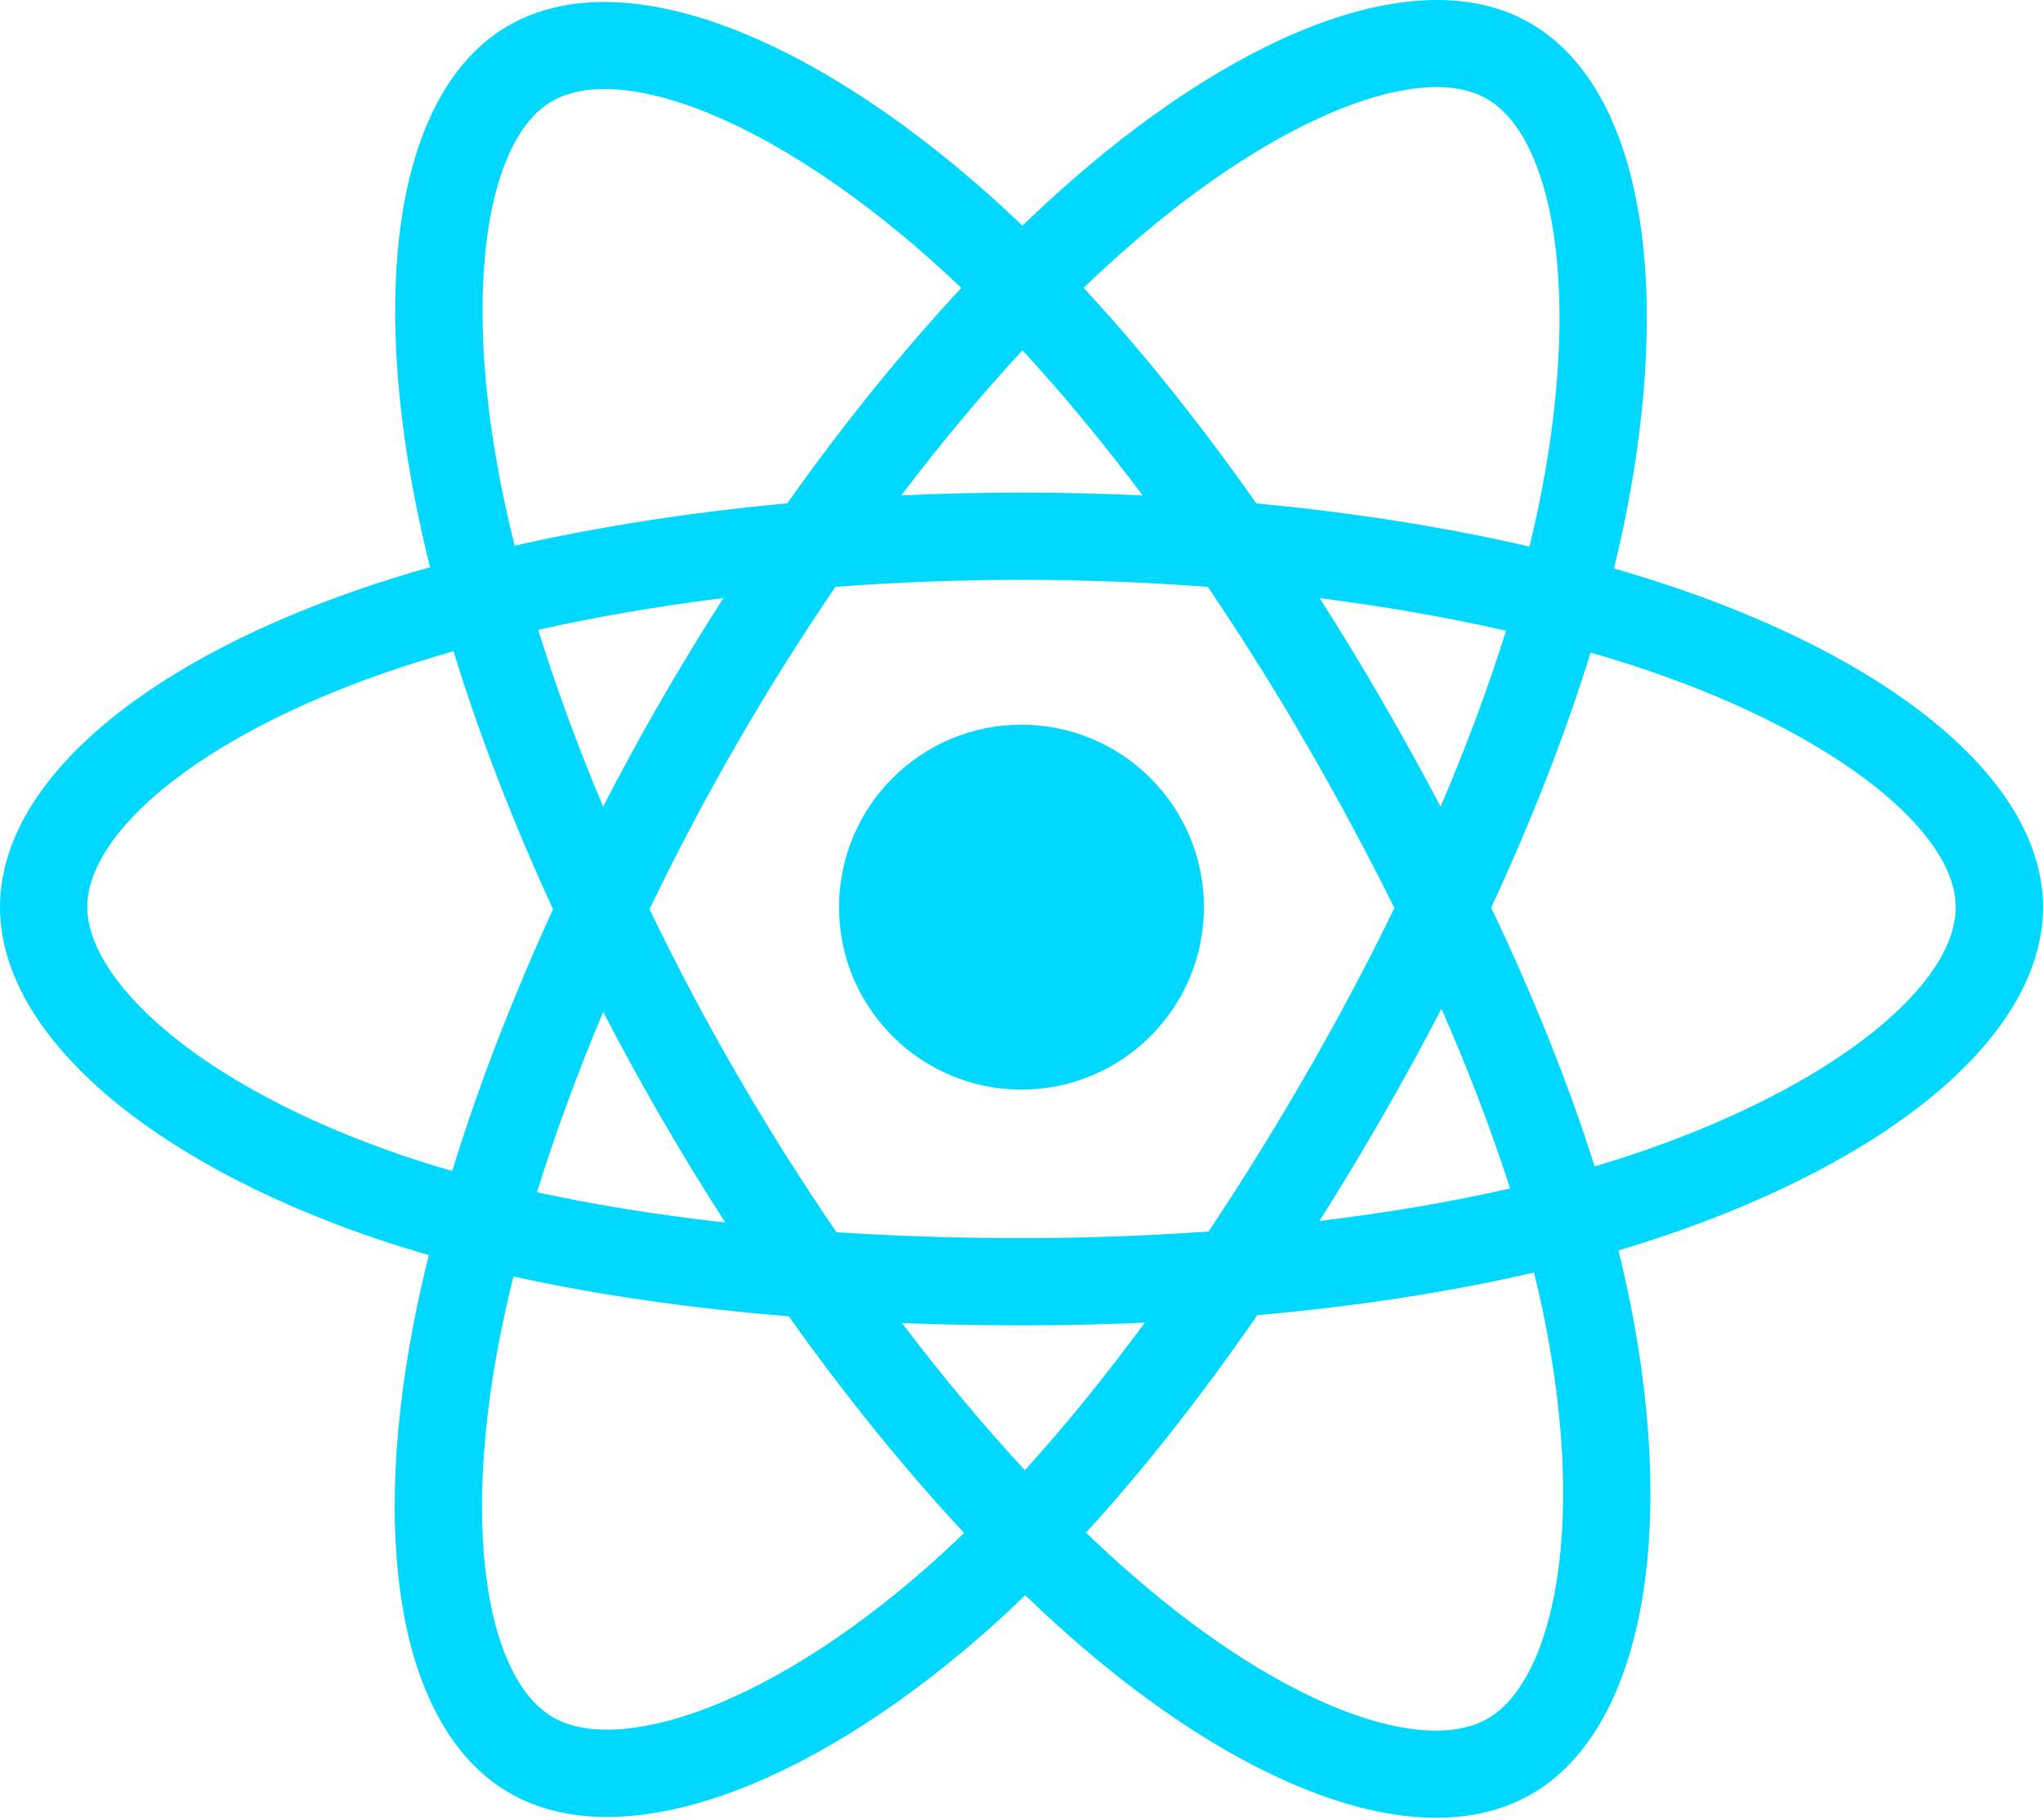
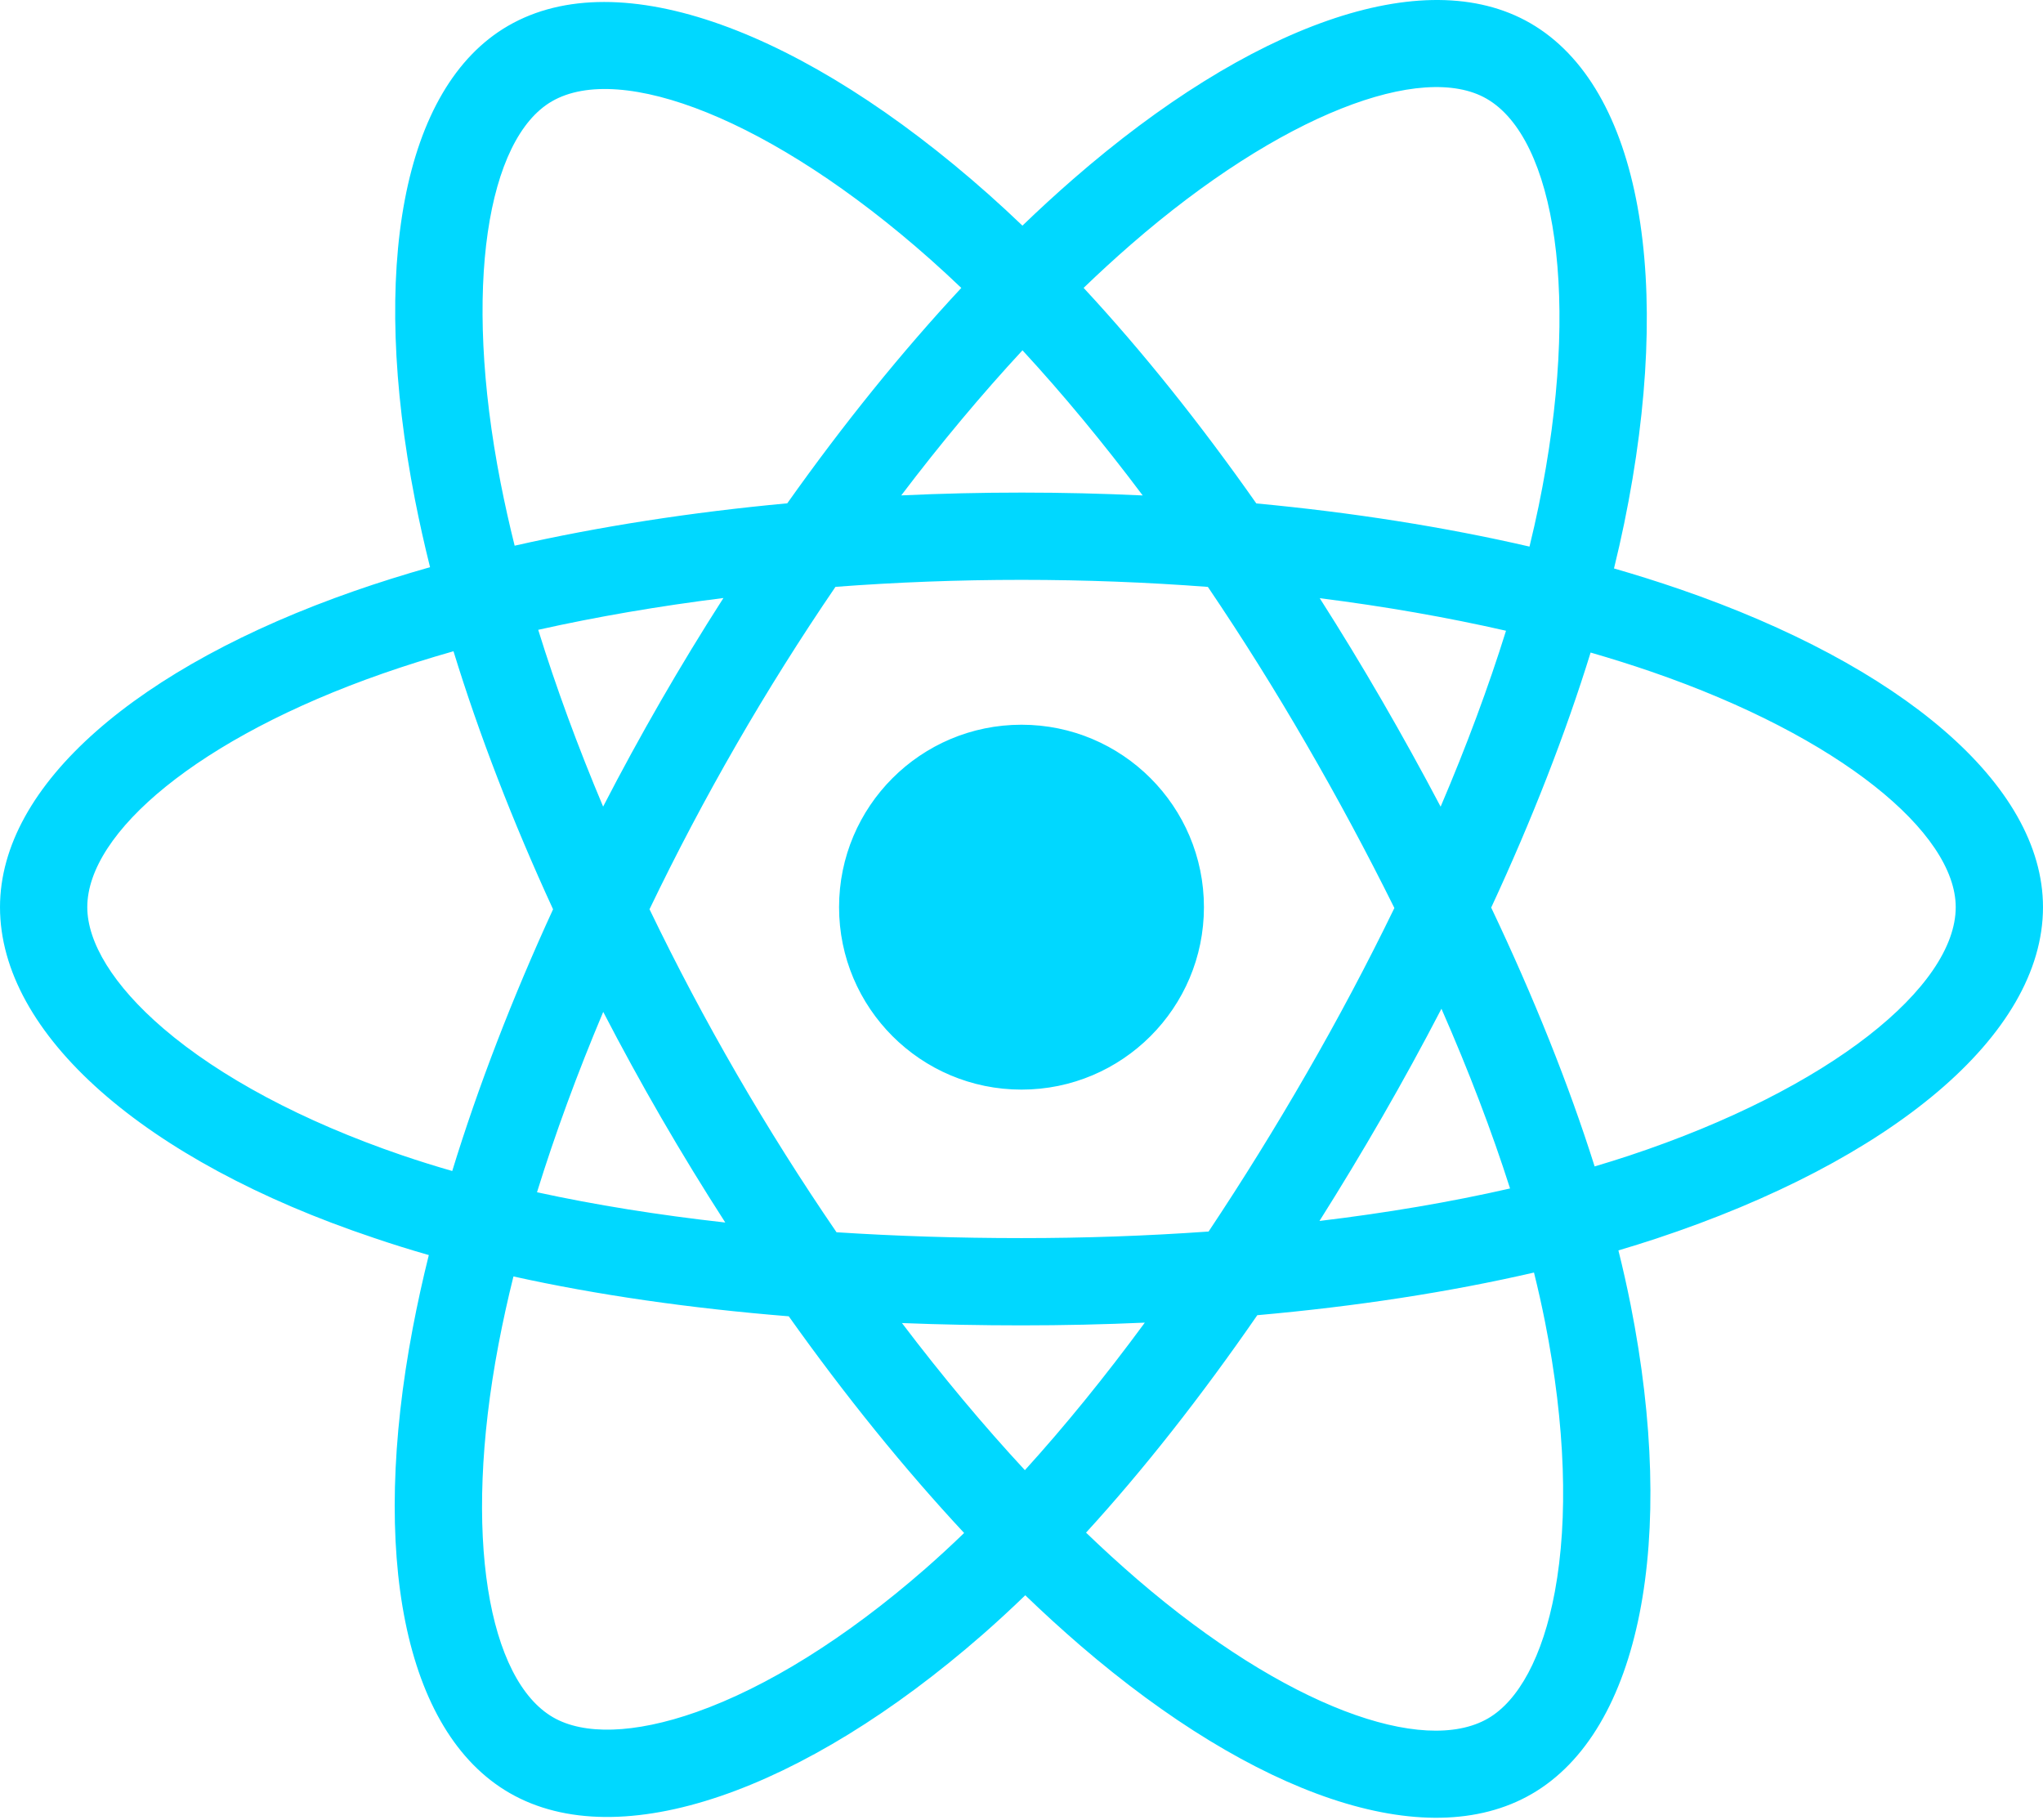
<svg xmlns="http://www.w3.org/2000/svg" aria-hidden="true" role="img" class="iconify iconify--logos" width="35.93" height="32" preserveAspectRatio="xMidYMid meet" viewBox="0 0 256 228">
-   <path fill="#00D8FF" d="M210.483 73.824a171.49 171.49 0 0 0-8.24-2.597c.465-1.9.893-3.777 1.273-5.621c6.238-30.281 2.16-54.676-11.769-62.708c-13.355-7.7-35.196.329-57.254 19.526a171.23 171.23 0 0 0-6.375 5.848a155.866 155.866 0 0 0-4.241-3.917C100.759 3.829 77.587-4.822 63.673 3.233C50.33 10.957 46.379 33.89 51.995 62.588a170.974 170.974 0 0 0 1.892 8.48c-3.28.932-6.445 1.924-9.474 2.98C17.309 83.498 0 98.307 0 113.668c0 15.865 18.582 31.778 46.812 41.427a145.52 145.52 0 0 0 6.921 2.165a167.467 167.467 0 0 0-2.01 9.138c-5.354 28.2-1.173 50.591 12.134 58.266c13.744 7.926 36.812-.22 59.273-19.855a145.567 145.567 0 0 0 5.342-4.923a168.064 168.064 0 0 0 6.92 6.314c21.758 18.722 43.246 26.282 56.54 18.586c13.731-7.949 18.194-32.003 12.4-61.268a145.016 145.016 0 0 0-1.535-6.842c1.62-.48 3.21-.974 4.76-1.488c29.348-9.723 48.443-25.443 48.443-41.52c0-15.417-17.868-30.326-45.517-39.844Zm-6.365 70.984c-1.4.463-2.836.91-4.3 1.345c-3.24-10.257-7.612-21.163-12.963-32.432c5.106-11 9.31-21.767 12.459-31.957c2.619.758 5.16 1.557 7.61 2.4c23.69 8.156 38.14 20.213 38.14 29.504c0 9.896-15.606 22.743-40.946 31.14Zm-10.514 20.834c2.562 12.94 2.927 24.64 1.23 33.787c-1.524 8.219-4.59 13.698-8.382 15.893c-8.067 4.67-25.32-1.4-43.927-17.412a156.726 156.726 0 0 1-6.437-5.87c7.214-7.889 14.423-17.06 21.459-27.246c12.376-1.098 24.068-2.894 34.671-5.345a134.17 134.17 0 0 1 1.386 6.193ZM87.276 214.515c-7.882 2.783-14.16 2.863-17.955.675c-8.075-4.657-11.432-22.636-6.853-46.752a156.923 156.923 0 0 1 1.869-8.499c10.486 2.32 22.093 3.988 34.498 4.994c7.084 9.967 14.501 19.128 21.976 27.15a134.668 134.668 0 0 1-4.877 4.492c-9.933 8.682-19.886 14.842-28.658 17.94ZM50.35 144.747c-12.483-4.267-22.792-9.812-29.858-15.863c-6.35-5.437-9.555-10.836-9.555-15.216c0-9.322 13.897-21.212 37.076-29.293c2.813-.98 5.757-1.905 8.812-2.773c3.204 10.42 7.406 21.315 12.477 32.332c-5.137 11.18-9.399 22.249-12.634 32.792a134.718 134.718 0 0 1-6.318-1.979Zm12.378-84.26c-4.811-24.587-1.616-43.134 6.425-47.789c8.564-4.958 27.502 2.111 47.463 19.835a144.318 144.318 0 0 1 3.841 3.545c-7.438 7.987-14.787 17.08-21.808 26.988c-12.04 1.116-23.565 2.908-34.161 5.309a160.342 160.342 0 0 1-1.76-7.887Zm110.427 27.268a347.8 347.8 0 0 0-7.785-12.803c8.168 1.033 15.994 2.404 23.343 4.08c-2.206 7.072-4.956 14.465-8.193 22.045a381.151 381.151 0 0 0-7.365-13.322Zm-45.032-43.861c5.044 5.465 10.096 11.566 15.065 18.186a322.04 322.04 0 0 0-30.257-.006c4.974-6.559 10.069-12.652 15.192-18.18ZM82.802 87.83a323.167 323.167 0 0 0-7.227 13.238c-3.184-7.553-5.909-14.98-8.134-22.152c7.304-1.634 15.093-2.97 23.209-3.984a321.524 321.524 0 0 0-7.848 12.897Zm8.081 65.352c-8.385-.936-16.291-2.203-23.593-3.793c2.26-7.3 5.045-14.885 8.298-22.6a321.187 321.187 0 0 0 7.257 13.246c2.594 4.48 5.28 8.868 8.038 13.147Zm37.542 31.03c-5.184-5.592-10.354-11.779-15.403-18.433c4.902.192 9.899.29 14.978.29c5.218 0 10.376-.117 15.453-.343c-4.985 6.774-10.018 12.97-15.028 18.486Zm52.198-57.817c3.422 7.8 6.306 15.345 8.596 22.52c-7.422 1.694-15.436 3.058-23.88 4.071a382.417 382.417 0 0 0 7.859-13.026a347.403 347.403 0 0 0 7.425-13.565Zm-16.898 8.101a358.557 358.557 0 0 1-12.281 19.815a329.4 329.4 0 0 1-23.444.823c-7.967 0-15.716-.248-23.178-.732a310.202 310.202 0 0 1-12.513-19.846h.001a307.41 307.41 0 0 1-10.923-20.627a310.278 310.278 0 0 1 10.89-20.637l-.001.001a307.318 307.318 0 0 1 12.413-19.761c7.613-.576 15.42-.876 23.31-.876H128c7.926 0 15.743.303 23.354.883a329.357 329.357 0 0 1 12.335 19.695a358.489 358.489 0 0 1 11.036 20.54a329.472 329.472 0 0 1-11 20.722Zm22.56-122.124c8.572 4.944 11.906 24.881 6.52 51.026c-.344 1.668-.73 3.367-1.15 5.09c-10.622-2.452-22.155-4.275-34.23-5.408c-7.034-10.017-14.323-19.124-21.64-27.008a160.789 160.789 0 0 1 5.888-5.4c18.9-16.447 36.564-22.941 44.612-18.3ZM128 90.808c12.625 0 22.86 10.235 22.86 22.86s-10.235 22.86-22.86 22.86s-22.86-10.235-22.86-22.86s10.235-22.86 22.86-22.86Z" />
+   <path fill="#00D8FF" d="M210.483 73.824a171.49 171.49 0 0 0-8.24-2.597c.465-1.9.893-3.777 1.273-5.621c6.238-30.281 2.16-54.676-11.769-62.708c-13.355-7.7-35.196.329-57.254 19.526a171.23 171.23 0 0 0-6.375 5.848a155.866 155.866 0 0 0-4.241-3.917C100.759 3.829 77.587-4.822 63.673 3.233C50.33 10.957 46.379 33.89 51.995 62.588a170.974 170.974 0 0 0 1.892 8.48c-3.28.932-6.445 1.924-9.474 2.98C17.309 83.498 0 98.307 0 113.668c0 15.865 18. 31.778 46.812 41.427a145.52 145.52 0 0 0 6.921 2.165a167.467 167.467 0 0 0-2.01 9.138c-5.354 28.2-1.173 50.591 12.134 58.266c13.744 7.926 36.812-.22 59.273-19.855a145.567 145.567 0 0 0 5.342-4.923a168.064 168.064 0 0 0 6.92 6.314c21.758 18.722 43.246 26.282 56.54 18.586c13.731-7.949 18.194-32.003 12.4-61.268a145.016 145.016 0 0 0-1.535-6.842c1.62-.48 3.21-.974 4.76-1.488c29.348-9.723 48.443-25.443 48.443-41.52c0-15.417-17.868-30.326-45.517-39.844Zm-6.365 70.984c-1.4.463-2.836.91-4.3 1.345c-3.24-10.257-7.612-21.163-12.963-32.432c5.106-11 9.31-21.767 12.459-31.957c2.619.758 5.16 1.557 7.61 2.4c23.69 8.156 38.14 20.213 38.14 29.504c0 9.896-15.606 22.743-40.946 31.14Zm-10.514 20.834c2.562 12.94 2.927 24.64 1.23 33.787c-1.524 8.219-4.59 13.698-8.382 15.893c-8.067 4.67-25.32-1.4-43.927-17.412a156.726 156.726 0 0 1-6.437-5.87c7.214-7.889 14.423-17.06 21.459-27.246c12.376-1.098 24.068-2.894 34.671-5.345a134.17 134.17 0 0 1 1.386 6.193ZM87.276 214.515c-7.882 2.783-14.16 2.863-17.955.675c-8.075-4.657-11.432-22.636-6.853-46.752a156.923 156.923 0 0 1 1.869-8.499c10.486 2.32 22.093 3.988 34.498 4.994c7.084 9.967 14.501 19.128 21.976 27.15a134.668 134.668 0 0 1-4.877 4.492c-9.933 8.682-19.886 14.842-28.658 17.94ZM50.35 144.747c-12.483-4.267-22.792-9.812-29.858-15.863c-6.35-5.437-9.555-10.836-9.555-15.216c0-9.322 13.897-21.212 37.076-29.293c2.813-.98 5.757-1.905 8.812-2.773c3.204 10.42 7.406 21.315 12.477 32.332c-5.137 11.18-9.399 22.249-12.634 32.792a134.718 134.718 0 0 1-6.318-1.979Zm12.378-84.26c-4.811-24.587-1.616-43.134 6.425-47.789c8.564-4.958 27.502 2.111 47.463 19.835a144.318 144.318 0 0 1 3.841 3.545c-7.438 7.987-14.787 17.08-21.808 26.988c-12.04 1.116-23.565 2.908-34.161 5.309a160.342 160.342 0 0 1-1.76-7.887Zm110.427 27.268a347.8 347.8 0 0 0-7.785-12.803c8.168 1.033 15.994 2.404 23.343 4.08c-2.206 7.072-4.956 14.465-8.193 22.045a381.151 381.151 0 0 0-7.365-13.322Zm-45.032-43.861c5.044 5.465 10.096 11.566 15.065 18.186a322.04 322.04 0 0 0-30.257-.006c4.974-6.559 10.069-12.652 15.192-18.18ZM82.802 87.83a323.167 323.167 0 0 0-7.227 13.238c-3.184-7.553-5.909-14.98-8.134-22.152c7.304-1.634 15.093-2.97 23.209-3.984a321.524 321.524 0 0 0-7.848 12.897Zm8.081 65.352c-8.385-.936-16.291-2.203-23.593-3.793c2.26-7.3 5.045-14.885 8.298-22.6a321.187 321.187 0 0 0 7.257 13.246c2.594 4.48 5.28 8.868 8.038 13.147Zm37.542 31.03c-5.184-5.592-10.354-11.779-15.403-18.433c4.902.192 9.899.29 14.978.29c5.218 0 10.376-.117 15.453-.343c-4.985 6.774-10.018 12.97-15.028 18.486Zm52.198-57.817c3.422 7.8 6.306 15.345 8.596 22.52c-7.422 1.694-15.436 3.058-23.88 4.071a382.417 382.417 0 0 0 7.859-13.026a347.403 347.403 0 0 0 7.425-13.565Zm-16.898 8.101a358.557 358.557 0 0 1-12.281 19.815a329.4 329.4 0 0 1-23.444.823c-7.967 0-15.716-.248-23.178-.732a310.202 310.202 0 0 1-12.513-19.846h.001a307.41 307.41 0 0 1-10.923-20.627a310.278 310.278 0 0 1 10.89-20.637l-.001.001a307.318 307.318 0 0 1 12.413-19.761c7.613-.576 15.42-.876 23.31-.876H128c7.926 0 15.743.303 23.354.883a329.357 329.357 0 0 1 12.335 19.695a358.489 358.489 0 0 1 11.036 20.54a329.472 329.472 0 0 1-11 20.722Zm22.56-122.124c8.572 4.944 11.906 24.881 6.52 51.026c-.344 1.668-.73 3.367-1.15 5.09c-10.622-2.452-22.155-4.275-34.23-5.408c-7.034-10.017-14.323-19.124-21.64-27.008a160.789 160.789 0 0 1 5.888-5.4c18.9-16.447 36.564-22.941 44.612-18.3ZM128 90.808c12.625 0 22.86 10.235 22.86 22.86s-10.235 22.86-22.86 22.86s-22.86-10.235-22.86-22.86s10.235-22.86 22.86-22.86Z" />
</svg>
